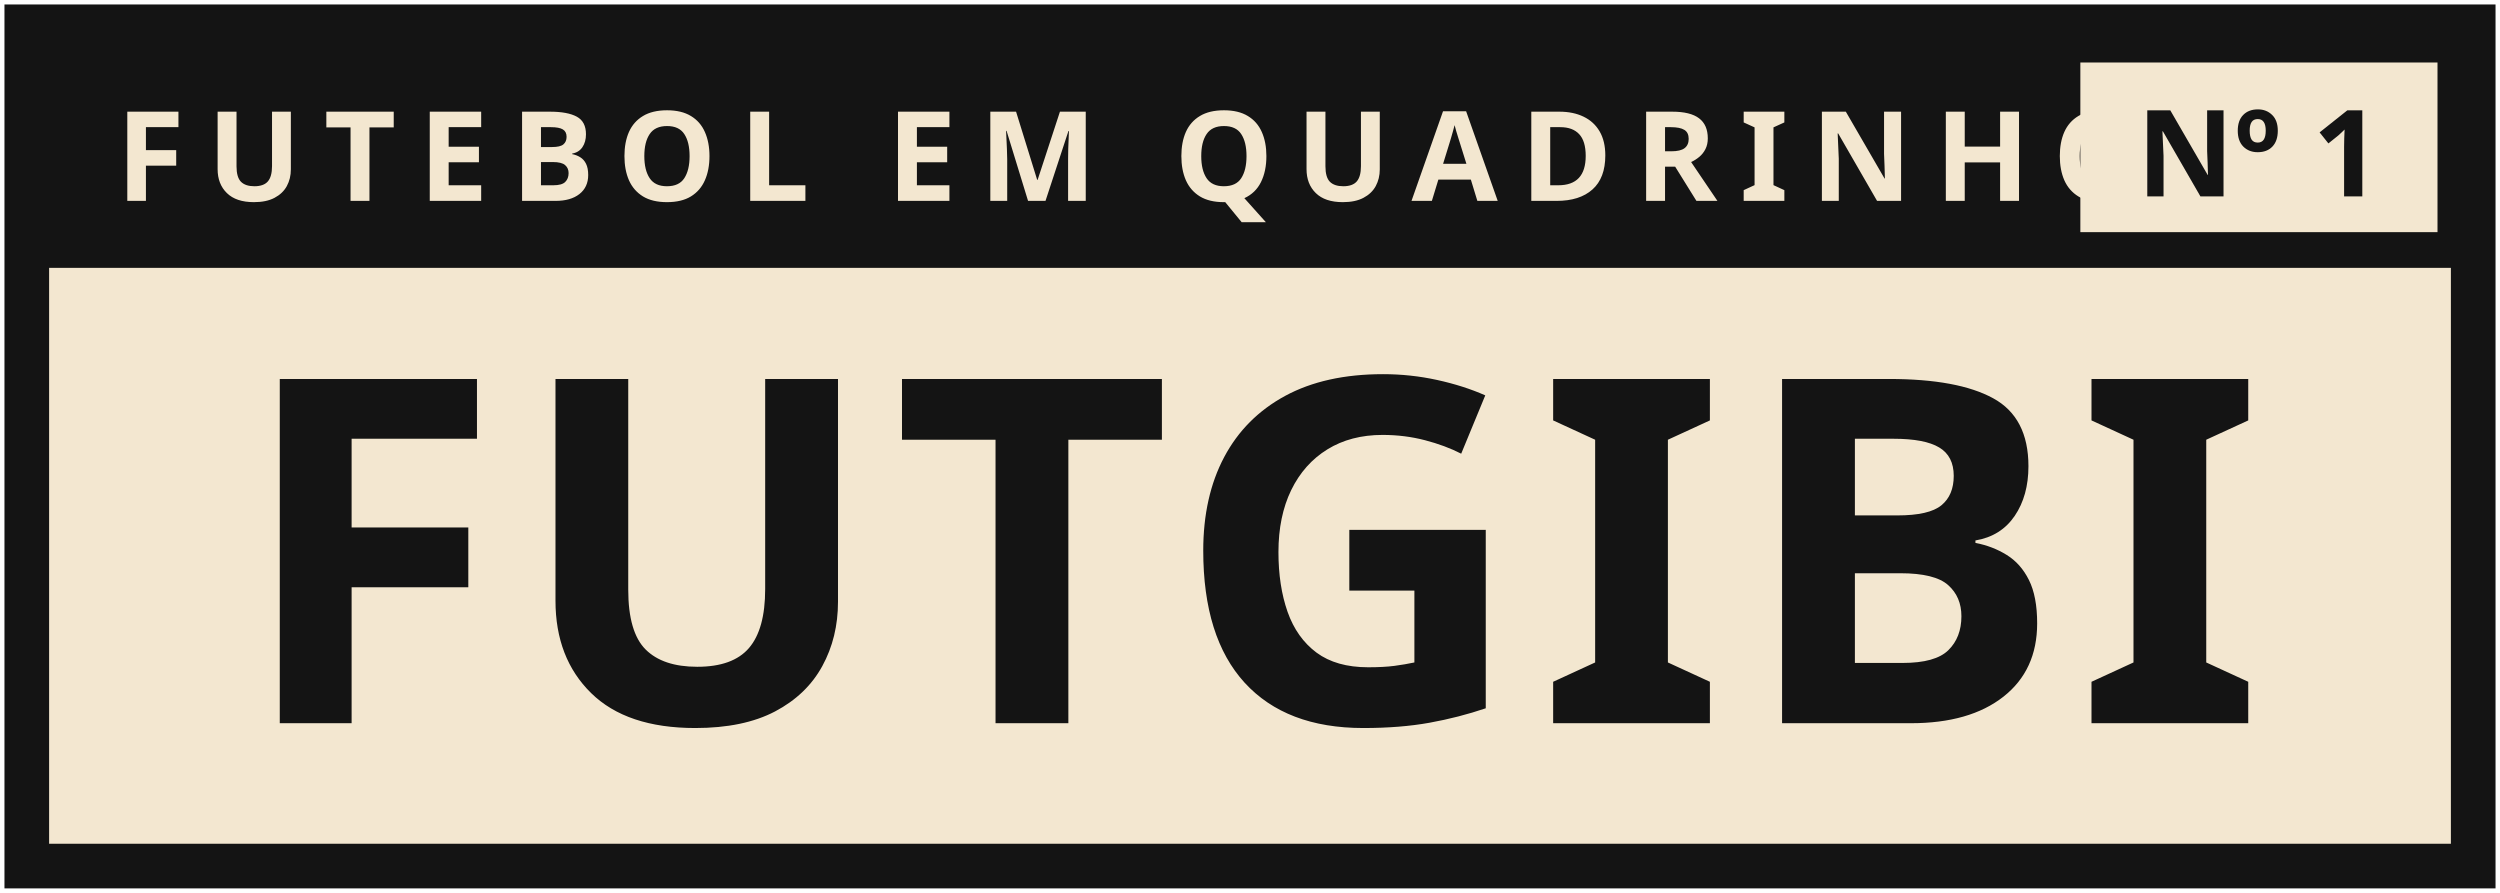
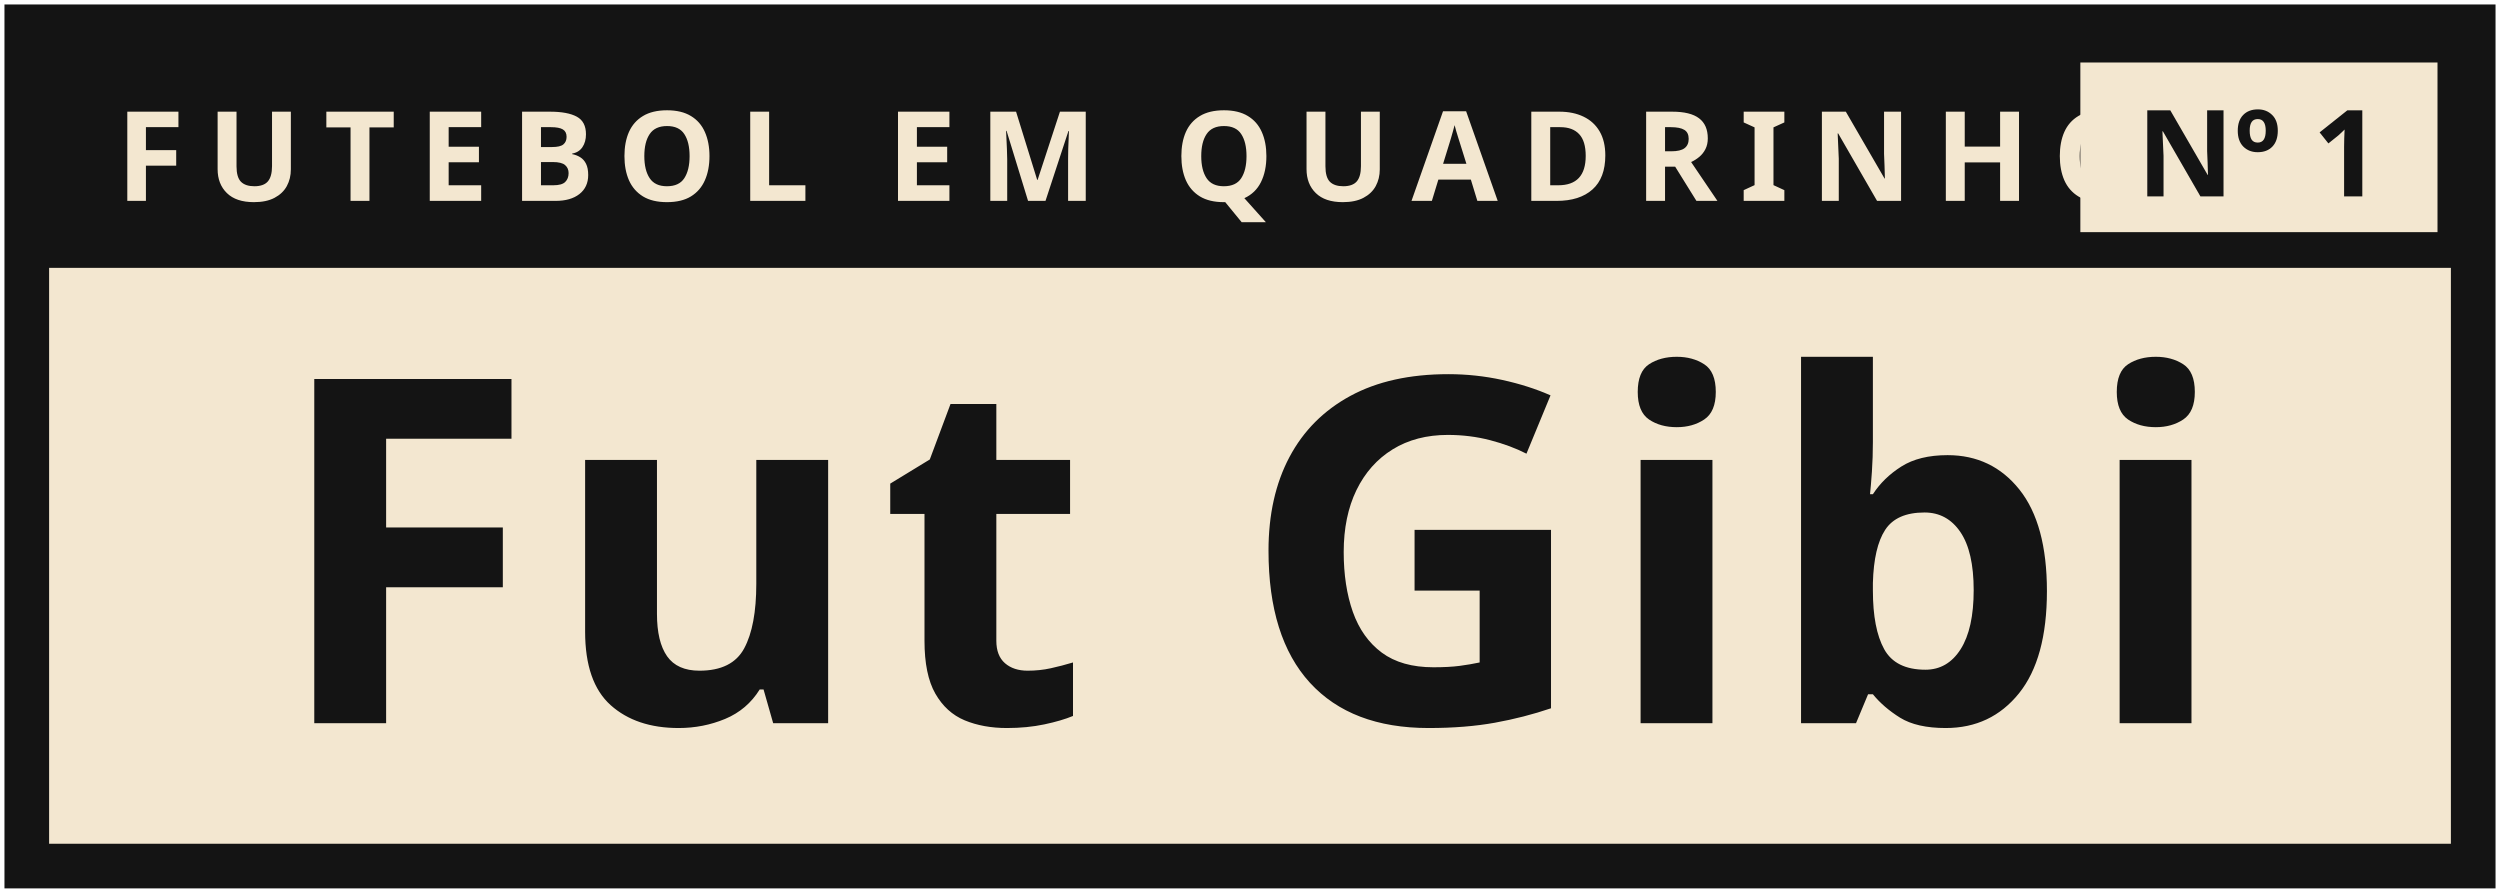
<svg xmlns="http://www.w3.org/2000/svg" viewBox="0 0 560 200" width="560" height="200">
  <rect x="6" y="6" width="548" height="188" fill="#F3E7D0" stroke="#141414" stroke-width="10" />
  <rect x="6" y="6" width="548" height="54" fill="#141414" />
  <text x="26" y="45" font-family="&quot;Oswald&quot;,&quot;Big Shoulders Display&quot;,&quot;Arial Narrow&quot;,Impact,sans-serif" font-size="28" font-weight="700" letter-spacing="5" fill="#F3E7D0">FUTEBOL EM QUADRINHOS</text>
  <rect x="466" y="14" width="80" height="38" fill="#F3E7D0" />
  <text x="506" y="44" text-anchor="middle" font-family="&quot;Oswald&quot;,&quot;Big Shoulders Display&quot;,&quot;Arial Narrow&quot;,Impact,sans-serif" font-size="27" font-weight="700" fill="#141414">Nº 1</text>
-   <text x="280" y="162" text-anchor="middle" font-family="&quot;Oswald&quot;,&quot;Big Shoulders Display&quot;,&quot;Arial Narrow&quot;,Impact,sans-serif" font-size="108" font-weight="700" letter-spacing="3" fill="#141414">FUTGIBI</text>
+   <text x="280" y="162" text-anchor="middle" font-family="&quot;Oswald&quot;,&quot;Big Shoulders Display&quot;,&quot;Arial Narrow&quot;,Impact,sans-serif" font-size="108" font-weight="700" letter-spacing="3" fill="#141414">Fut Gibi</text>
</svg>
